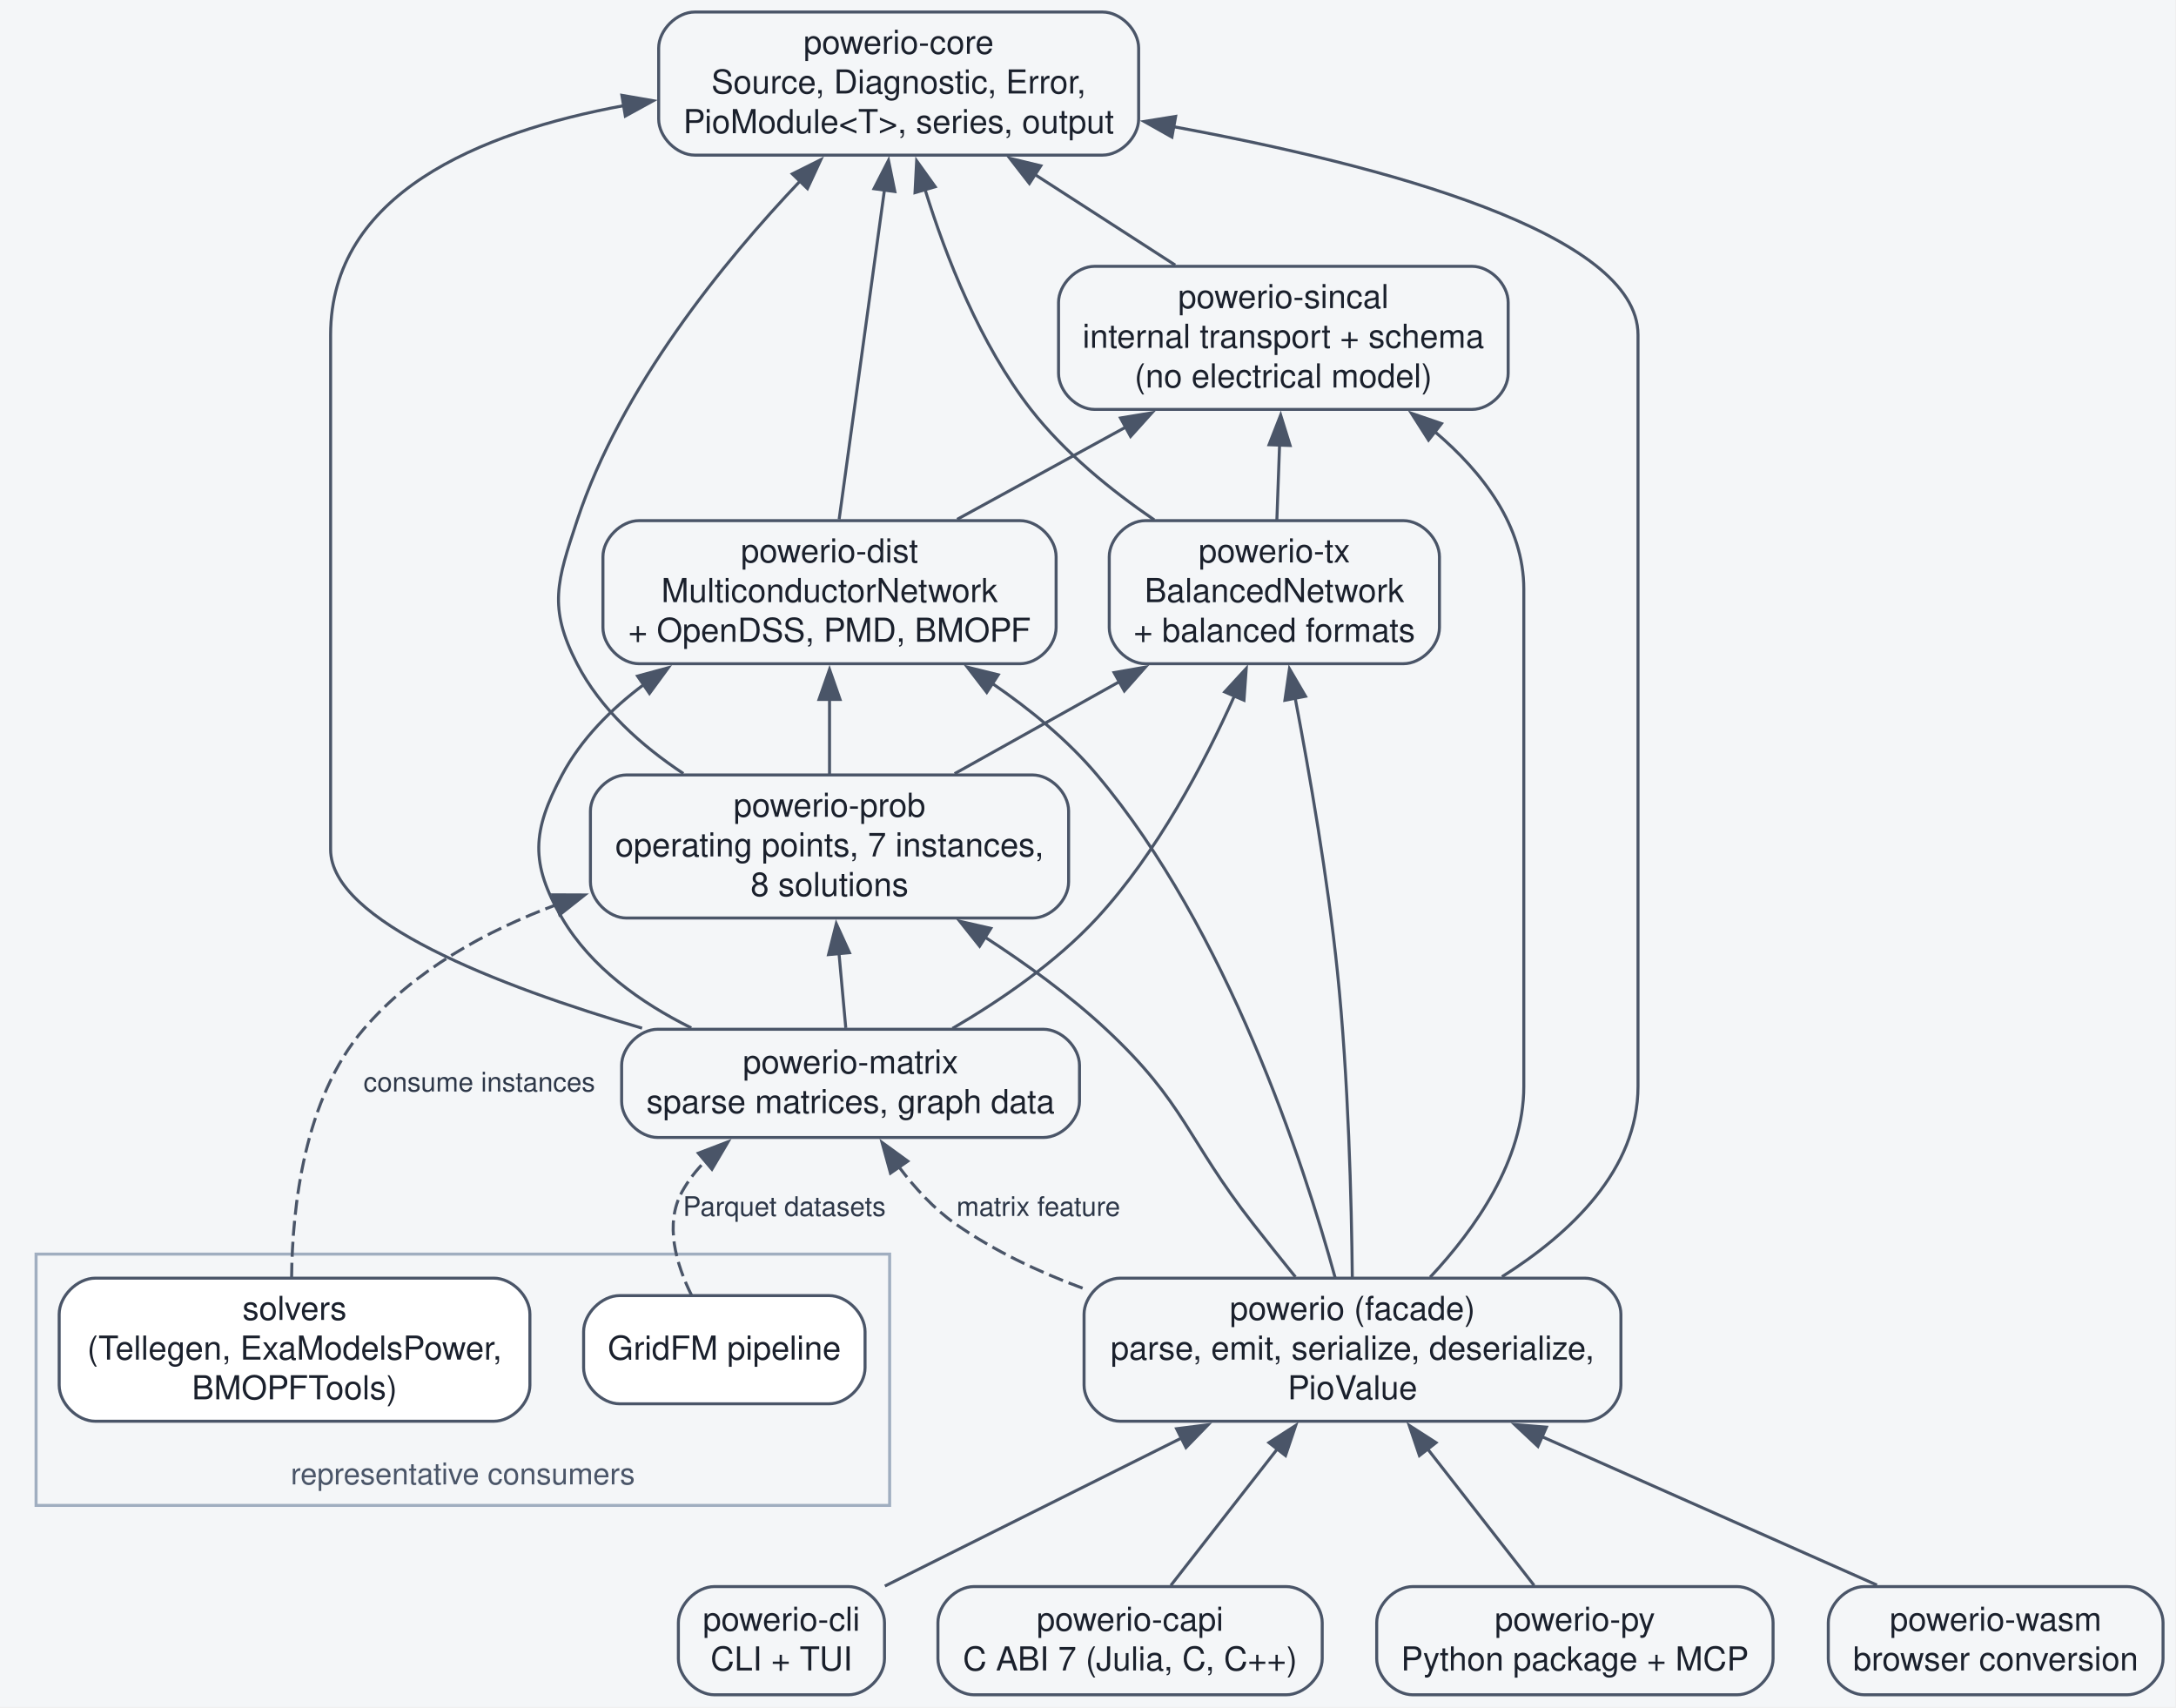
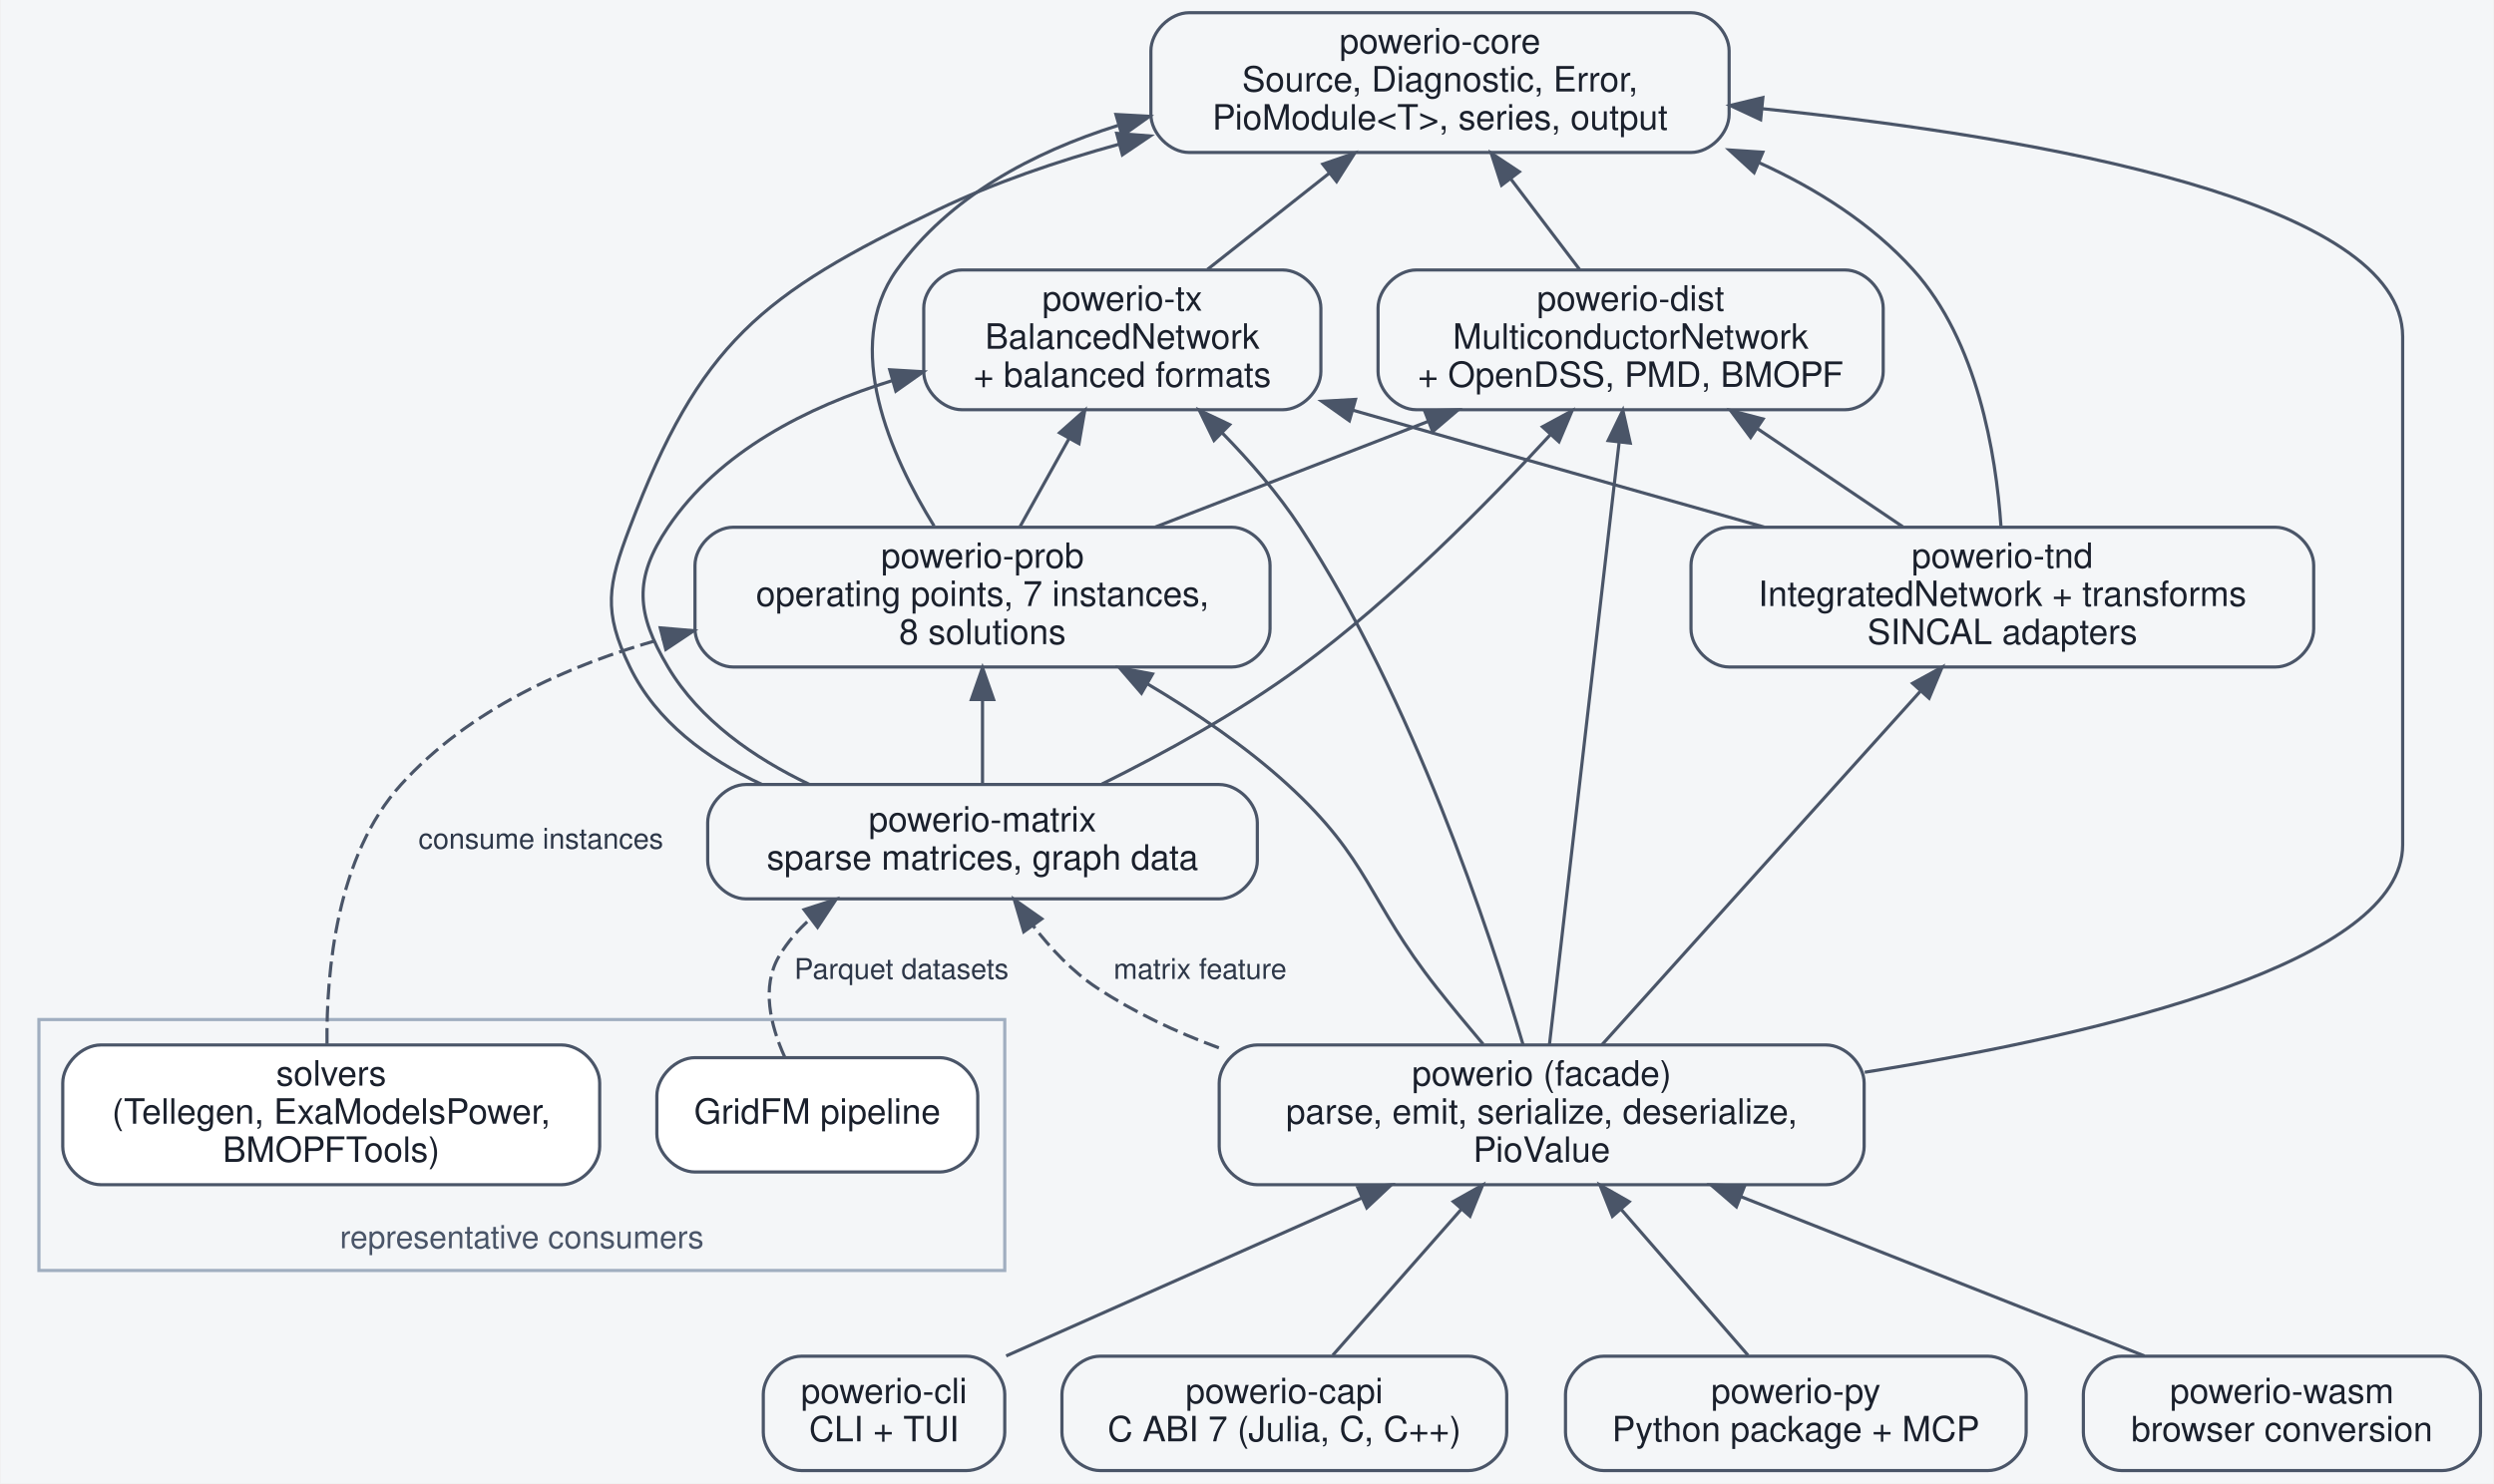
- <svg xmlns="http://www.w3.org/2000/svg" width="724pt" height="568pt" viewBox="0.00 0.00 724.00 568.00">
-   <g id="graph0" class="graph" transform="scale(1 1) rotate(0) translate(4 563.8)">
-     <polygon fill="#f4f6f8" stroke="none" points="-4,4 -4,-563.8 719.69,-563.8 719.69,4 -4,4" />
+ <svg xmlns="http://www.w3.org/2000/svg" width="785pt" height="467pt" viewBox="0.00 0.00 784.50 467.00">
+   <g id="graph0" class="graph" transform="scale(1 1) rotate(0) translate(4 463)">
+     <polygon fill="#f4f6f8" stroke="transparent" points="-4,4 -4,-463 780.5,-463 780.5,4 -4,4" />
    <g id="clust1" class="cluster">
-       <polygon fill="#f4f6f8" stroke="#a0aec0" points="8,-63 8,-146.6 292,-146.6 292,-63 8,-63" />
-       <text xml:space="preserve" text-anchor="middle" x="150" y="-70" font-family="Helvetica,sans-Serif" font-size="10.00" fill="#4a5568">representative consumers</text>
+       <polygon fill="#f4f6f8" stroke="#a0aec0" points="8,-63 8,-142 312,-142 312,-63 8,-63" />
+       <text text-anchor="middle" x="160" y="-70" font-family="Helvetica,sans-Serif" font-size="10.00" fill="#4a5568">representative consumers</text>
    </g>
    <g id="node1" class="node">
-       <path fill="#ffffff" stroke="#4a5568" d="M160.31,-138.6C160.31,-138.6 27.69,-138.6 27.69,-138.6 21.69,-138.6 15.69,-132.6 15.69,-126.6 15.69,-126.6 15.69,-103 15.69,-103 15.69,-97 21.69,-91 27.69,-91 27.69,-91 160.31,-91 160.31,-91 166.31,-91 172.31,-97 172.31,-103 172.31,-103 172.31,-126.6 172.31,-126.6 172.31,-132.6 166.31,-138.6 160.31,-138.6" />
-       <text xml:space="preserve" text-anchor="middle" x="94" y="-124.7" font-family="Helvetica,sans-Serif" font-size="11.00" fill="#1a202c">solvers</text>
-       <text xml:space="preserve" text-anchor="middle" x="94" y="-111.5" font-family="Helvetica,sans-Serif" font-size="11.00" fill="#1a202c">(Tellegen, ExaModelsPower,</text>
-       <text xml:space="preserve" text-anchor="middle" x="94" y="-98.3" font-family="Helvetica,sans-Serif" font-size="11.00" fill="#1a202c">BMOPFTools)</text>
+       <path fill="#ffffff" stroke="#4a5568" d="M172.5,-134C172.5,-134 27.5,-134 27.5,-134 21.5,-134 15.5,-128 15.5,-122 15.5,-122 15.5,-102 15.5,-102 15.5,-96 21.5,-90 27.5,-90 27.5,-90 172.5,-90 172.5,-90 178.5,-90 184.5,-96 184.5,-102 184.5,-102 184.5,-122 184.5,-122 184.5,-128 178.5,-134 172.5,-134" />
+       <text text-anchor="middle" x="100" y="-121.2" font-family="Helvetica,sans-Serif" font-size="11.00" fill="#1a202c">solvers</text>
+       <text text-anchor="middle" x="100" y="-109.2" font-family="Helvetica,sans-Serif" font-size="11.00" fill="#1a202c">(Tellegen, ExaModelsPower,</text>
+       <text text-anchor="middle" x="100" y="-97.2" font-family="Helvetica,sans-Serif" font-size="11.00" fill="#1a202c">BMOPFTools)</text>
    </g>
    <g id="node9" class="node">
-       <path fill="#f4f6f8" stroke="#4a5568" d="M339.55,-306C339.55,-306 204.45,-306 204.45,-306 198.45,-306 192.45,-300 192.45,-294 192.45,-294 192.45,-270.4 192.45,-270.4 192.45,-264.4 198.45,-258.4 204.45,-258.4 204.45,-258.4 339.55,-258.4 339.55,-258.4 345.55,-258.4 351.55,-264.4 351.55,-270.4 351.55,-270.4 351.55,-294 351.55,-294 351.55,-300 345.55,-306 339.55,-306" />
-       <text xml:space="preserve" text-anchor="middle" x="272" y="-292.1" font-family="Helvetica,sans-Serif" font-size="11.00" fill="#1a202c">powerio-prob</text>
-       <text xml:space="preserve" text-anchor="middle" x="272" y="-278.9" font-family="Helvetica,sans-Serif" font-size="11.00" fill="#1a202c">operating points, 7 instances,</text>
-       <text xml:space="preserve" text-anchor="middle" x="272" y="-265.7" font-family="Helvetica,sans-Serif" font-size="11.00" fill="#1a202c">8 solutions</text>
+       <path fill="#f4f6f8" stroke="#4a5568" d="M383.5,-297C383.5,-297 226.5,-297 226.5,-297 220.5,-297 214.5,-291 214.5,-285 214.5,-285 214.5,-265 214.5,-265 214.5,-259 220.5,-253 226.5,-253 226.5,-253 383.5,-253 383.5,-253 389.5,-253 395.5,-259 395.5,-265 395.5,-265 395.5,-285 395.5,-285 395.5,-291 389.5,-297 383.5,-297" />
+       <text text-anchor="middle" x="305" y="-284.2" font-family="Helvetica,sans-Serif" font-size="11.00" fill="#1a202c">powerio-prob</text>
+       <text text-anchor="middle" x="305" y="-272.2" font-family="Helvetica,sans-Serif" font-size="11.00" fill="#1a202c">operating points, 7 instances,</text>
+       <text text-anchor="middle" x="305" y="-260.2" font-family="Helvetica,sans-Serif" font-size="11.00" fill="#1a202c">8 solutions</text>
    </g>
    <g id="edge23" class="edge">
-       <path fill="none" stroke="#4a5568" stroke-dasharray="5,2" d="M93.02,-138.72C93.24,-162.16 97.19,-198.32 116.96,-221.4 133.64,-240.87 157.41,-254.02 181.35,-262.91" />
-       <polygon fill="#4a5568" stroke="#4a5568" points="179.94,-266.12 190.54,-266.08 182.23,-259.51 179.94,-266.12" />
-       <text xml:space="preserve" text-anchor="middle" x="155.48" y="-200.7" font-family="Helvetica,sans-Serif" font-size="9.00" fill="#2d3748">consume instances</text>
+       <path fill="none" stroke="#4a5568" stroke-dasharray="5,2" d="M98.68,-134.32C98.44,-157.33 101.72,-193.66 122,-216 143.33,-239.49 174.1,-253.53 204.34,-261.9" />
+       <polygon fill="#4a5568" stroke="#4a5568" points="203.57,-265.32 214.13,-264.42 205.32,-258.54 203.57,-265.32" />
+       <text text-anchor="middle" x="166" y="-195.8" font-family="Helvetica,sans-Serif" font-size="9.00" fill="#2d3748">consume instances</text>
    </g>
    <g id="node2" class="node">
-       <path fill="#ffffff" stroke="#4a5568" d="M271.82,-132.8C271.82,-132.8 202.18,-132.8 202.18,-132.8 196.18,-132.8 190.18,-126.8 190.18,-120.8 190.18,-120.8 190.18,-108.8 190.18,-108.8 190.18,-102.8 196.18,-96.8 202.18,-96.8 202.18,-96.8 271.82,-96.8 271.82,-96.8 277.82,-96.8 283.82,-102.8 283.82,-108.8 283.82,-108.8 283.82,-120.8 283.82,-120.8 283.82,-126.8 277.82,-132.8 271.82,-132.8" />
-       <text xml:space="preserve" text-anchor="middle" x="237" y="-111.5" font-family="Helvetica,sans-Serif" font-size="11.00" fill="#1a202c">GridFM pipeline</text>
+       <path fill="#ffffff" stroke="#4a5568" d="M291.5,-130C291.5,-130 214.5,-130 214.5,-130 208.5,-130 202.5,-124 202.5,-118 202.5,-118 202.5,-106 202.5,-106 202.5,-100 208.5,-94 214.5,-94 214.5,-94 291.5,-94 291.5,-94 297.5,-94 303.5,-100 303.5,-106 303.5,-106 303.5,-118 303.5,-118 303.5,-124 297.5,-130 291.5,-130" />
+       <text text-anchor="middle" x="253" y="-109.2" font-family="Helvetica,sans-Serif" font-size="11.00" fill="#1a202c">GridFM pipeline</text>
    </g>
    <g id="node8" class="node">
-       <path fill="#f4f6f8" stroke="#4a5568" d="M343.17,-221.4C343.17,-221.4 214.83,-221.4 214.83,-221.4 208.83,-221.4 202.83,-215.4 202.83,-209.4 202.83,-209.4 202.83,-197.4 202.83,-197.4 202.83,-191.4 208.83,-185.4 214.83,-185.4 214.83,-185.4 343.17,-185.4 343.17,-185.4 349.17,-185.4 355.17,-191.4 355.17,-197.4 355.17,-197.4 355.17,-209.4 355.17,-209.4 355.17,-215.4 349.17,-221.4 343.17,-221.4" />
-       <text xml:space="preserve" text-anchor="middle" x="279" y="-206.7" font-family="Helvetica,sans-Serif" font-size="11.00" fill="#1a202c">powerio-matrix</text>
-       <text xml:space="preserve" text-anchor="middle" x="279" y="-193.5" font-family="Helvetica,sans-Serif" font-size="11.00" fill="#1a202c">sparse matrices, graph data</text>
+       <path fill="#f4f6f8" stroke="#4a5568" d="M379.5,-216C379.5,-216 230.5,-216 230.5,-216 224.5,-216 218.5,-210 218.5,-204 218.5,-204 218.5,-192 218.5,-192 218.5,-186 224.5,-180 230.5,-180 230.5,-180 379.5,-180 379.5,-180 385.5,-180 391.5,-186 391.5,-192 391.5,-192 391.5,-204 391.5,-204 391.5,-210 385.5,-216 379.5,-216" />
+       <text text-anchor="middle" x="305" y="-201.2" font-family="Helvetica,sans-Serif" font-size="11.00" fill="#1a202c">powerio-matrix</text>
+       <text text-anchor="middle" x="305" y="-189.2" font-family="Helvetica,sans-Serif" font-size="11.00" fill="#1a202c">sparse matrices, graph data</text>
    </g>
    <g id="edge24" class="edge">
-       <path fill="none" stroke="#4a5568" stroke-dasharray="5,2" d="M226.12,-132.85C220.93,-143.3 217.01,-156.68 222.96,-167.4 225.02,-171.13 227.67,-174.52 230.69,-177.58" />
-       <polygon fill="#4a5568" stroke="#4a5568" points="228.35,-180.18 238.25,-183.96 232.87,-174.83 228.35,-180.18" />
-       <text xml:space="preserve" text-anchor="middle" x="256.98" y="-159.3" font-family="Helvetica,sans-Serif" font-size="9.00" fill="#2d3748">Parquet datasets</text>
+       <path fill="none" stroke="#4a5568" stroke-dasharray="5,2" d="M242.71,-130.27C238.28,-140.11 235.28,-152.36 241,-162 243.64,-166.45 247.06,-170.37 250.95,-173.81" />
+       <polygon fill="#4a5568" stroke="#4a5568" points="248.85,-176.61 258.93,-179.87 253.08,-171.04 248.85,-176.61" />
+       <text text-anchor="middle" x="279.5" y="-154.8" font-family="Helvetica,sans-Serif" font-size="9.00" fill="#2d3748">Parquet datasets</text>
    </g>
    <g id="node3" class="node">
-       <path fill="#f4f6f8" stroke="#4a5568" d="M278.29,-36C278.29,-36 233.71,-36 233.71,-36 227.71,-36 221.71,-30 221.71,-24 221.71,-24 221.71,-12 221.71,-12 221.71,-6 227.71,0 233.71,0 233.71,0 278.29,0 278.29,0 284.29,0 290.29,-6 290.29,-12 290.29,-12 290.29,-24 290.29,-24 290.29,-30 284.29,-36 278.29,-36" />
-       <text xml:space="preserve" text-anchor="middle" x="256" y="-21.3" font-family="Helvetica,sans-Serif" font-size="11.00" fill="#1a202c">powerio-cli</text>
-       <text xml:space="preserve" text-anchor="middle" x="256" y="-8.1" font-family="Helvetica,sans-Serif" font-size="11.00" fill="#1a202c">CLI + TUI</text>
+       <path fill="#f4f6f8" stroke="#4a5568" d="M300,-36C300,-36 248,-36 248,-36 242,-36 236,-30 236,-24 236,-24 236,-12 236,-12 236,-6 242,0 248,0 248,0 300,0 300,0 306,0 312,-6 312,-12 312,-12 312,-24 312,-24 312,-30 306,-36 300,-36" />
+       <text text-anchor="middle" x="274" y="-21.2" font-family="Helvetica,sans-Serif" font-size="11.00" fill="#1a202c">powerio-cli</text>
+       <text text-anchor="middle" x="274" y="-9.2" font-family="Helvetica,sans-Serif" font-size="11.00" fill="#1a202c">CLI + TUI</text>
    </g>
    <g id="node7" class="node">
-       <path fill="#f4f6f8" stroke="#4a5568" d="M523.31,-138.6C523.31,-138.6 368.69,-138.6 368.69,-138.6 362.69,-138.6 356.69,-132.6 356.69,-126.6 356.69,-126.6 356.69,-103 356.69,-103 356.69,-97 362.69,-91 368.69,-91 368.69,-91 523.31,-91 523.31,-91 529.31,-91 535.31,-97 535.31,-103 535.31,-103 535.31,-126.6 535.31,-126.6 535.31,-132.6 529.31,-138.6 523.31,-138.6" />
-       <text xml:space="preserve" text-anchor="middle" x="446" y="-124.7" font-family="Helvetica,sans-Serif" font-size="11.00" fill="#1a202c">powerio (facade)</text>
-       <text xml:space="preserve" text-anchor="middle" x="446" y="-111.5" font-family="Helvetica,sans-Serif" font-size="11.00" fill="#1a202c">parse, emit, serialize, deserialize,</text>
-       <text xml:space="preserve" text-anchor="middle" x="446" y="-98.3" font-family="Helvetica,sans-Serif" font-size="11.00" fill="#1a202c">PioValue</text>
+       <path fill="#f4f6f8" stroke="#4a5568" d="M570.5,-134C570.5,-134 391.5,-134 391.5,-134 385.5,-134 379.5,-128 379.5,-122 379.5,-122 379.5,-102 379.5,-102 379.5,-96 385.5,-90 391.5,-90 391.5,-90 570.5,-90 570.5,-90 576.5,-90 582.5,-96 582.5,-102 582.5,-102 582.5,-122 582.5,-122 582.5,-128 576.5,-134 570.5,-134" />
+       <text text-anchor="middle" x="481" y="-121.2" font-family="Helvetica,sans-Serif" font-size="11.00" fill="#1a202c">powerio (facade)</text>
+       <text text-anchor="middle" x="481" y="-109.2" font-family="Helvetica,sans-Serif" font-size="11.00" fill="#1a202c">parse, emit, serialize, deserialize,</text>
+       <text text-anchor="middle" x="481" y="-97.2" font-family="Helvetica,sans-Serif" font-size="11.00" fill="#1a202c">PioValue</text>
    </g>
    <g id="edge19" class="edge">
-       <path fill="none" stroke="#4a5568" d="M290.41,-36.17C317.91,-49.89 357.04,-69.41 389.17,-85.45" />
-       <polygon fill="#4a5568" stroke="#4a5568" points="387.47,-88.51 397.98,-89.84 390.6,-82.25 387.47,-88.51" />
+       <path fill="none" stroke="#4a5568" d="M312.45,-36.09C343.9,-50.07 388.82,-70.03 424.38,-85.83" />
+       <polygon fill="#4a5568" stroke="#4a5568" points="423.11,-89.1 433.67,-89.96 425.95,-82.71 423.11,-89.1" />
    </g>
    <g id="node4" class="node">
-       <path fill="#f4f6f8" stroke="#4a5568" d="M423.93,-36C423.93,-36 320.07,-36 320.07,-36 314.07,-36 308.07,-30 308.07,-24 308.07,-24 308.07,-12 308.07,-12 308.07,-6 314.07,0 320.07,0 320.07,0 423.93,0 423.93,0 429.93,0 435.93,-6 435.93,-12 435.93,-12 435.93,-24 435.93,-24 435.93,-30 429.93,-36 423.93,-36" />
-       <text xml:space="preserve" text-anchor="middle" x="372" y="-21.3" font-family="Helvetica,sans-Serif" font-size="11.00" fill="#1a202c">powerio-capi</text>
-       <text xml:space="preserve" text-anchor="middle" x="372" y="-8.1" font-family="Helvetica,sans-Serif" font-size="11.00" fill="#1a202c">C ABI 7 (Julia, C, C++)</text>
+       <path fill="#f4f6f8" stroke="#4a5568" d="M458,-36C458,-36 342,-36 342,-36 336,-36 330,-30 330,-24 330,-24 330,-12 330,-12 330,-6 336,0 342,0 342,0 458,0 458,0 464,0 470,-6 470,-12 470,-12 470,-24 470,-24 470,-30 464,-36 458,-36" />
+       <text text-anchor="middle" x="400" y="-21.2" font-family="Helvetica,sans-Serif" font-size="11.00" fill="#1a202c">powerio-capi</text>
+       <text text-anchor="middle" x="400" y="-9.2" font-family="Helvetica,sans-Serif" font-size="11.00" fill="#1a202c">C ABI 7 (Julia, C, C++)</text>
    </g>
    <g id="edge20" class="edge">
-       <path fill="none" stroke="#4a5568" d="M385.57,-36.39C395.46,-49.05 409.13,-66.56 420.96,-81.73" />
-       <polygon fill="#4a5568" stroke="#4a5568" points="418.2,-83.88 427.12,-89.61 423.72,-79.57 418.2,-83.88" />
+       <path fill="none" stroke="#4a5568" d="M415.24,-36.3C426.63,-49.25 442.47,-67.24 455.75,-82.32" />
+       <polygon fill="#4a5568" stroke="#4a5568" points="453.19,-84.7 462.42,-89.9 458.44,-80.08 453.19,-84.7" />
    </g>
    <g id="node5" class="node">
-       <path fill="#f4f6f8" stroke="#4a5568" d="M573.94,-36C573.94,-36 466.06,-36 466.06,-36 460.06,-36 454.06,-30 454.06,-24 454.06,-24 454.06,-12 454.06,-12 454.06,-6 460.06,0 466.06,0 466.06,0 573.94,0 573.94,0 579.94,0 585.94,-6 585.94,-12 585.94,-12 585.94,-24 585.94,-24 585.94,-30 579.94,-36 573.94,-36" />
-       <text xml:space="preserve" text-anchor="middle" x="520" y="-21.3" font-family="Helvetica,sans-Serif" font-size="11.00" fill="#1a202c">powerio-py</text>
-       <text xml:space="preserve" text-anchor="middle" x="520" y="-8.1" font-family="Helvetica,sans-Serif" font-size="11.00" fill="#1a202c">Python package + MCP</text>
+       <path fill="#f4f6f8" stroke="#4a5568" d="M621.5,-36C621.5,-36 500.5,-36 500.5,-36 494.5,-36 488.5,-30 488.5,-24 488.5,-24 488.5,-12 488.5,-12 488.5,-6 494.5,0 500.5,0 500.5,0 621.5,0 621.5,0 627.5,0 633.5,-6 633.5,-12 633.5,-12 633.5,-24 633.5,-24 633.5,-30 627.5,-36 621.5,-36" />
+       <text text-anchor="middle" x="561" y="-21.2" font-family="Helvetica,sans-Serif" font-size="11.00" fill="#1a202c">powerio-py</text>
+       <text text-anchor="middle" x="561" y="-9.2" font-family="Helvetica,sans-Serif" font-size="11.00" fill="#1a202c">Python package + MCP</text>
    </g>
    <g id="edge21" class="edge">
-       <path fill="none" stroke="#4a5568" d="M506.43,-36.39C496.54,-49.05 482.87,-66.56 471.04,-81.73" />
-       <polygon fill="#4a5568" stroke="#4a5568" points="468.28,-79.57 464.88,-89.61 473.8,-83.88 468.28,-79.57" />
+       <path fill="none" stroke="#4a5568" d="M545.95,-36.3C534.7,-49.25 519.06,-67.24 505.94,-82.32" />
+       <polygon fill="#4a5568" stroke="#4a5568" points="503.27,-80.05 499.35,-89.9 508.55,-84.65 503.27,-80.05" />
    </g>
    <g id="node6" class="node">
-       <path fill="#f4f6f8" stroke="#4a5568" d="M703.69,-36C703.69,-36 616.31,-36 616.31,-36 610.31,-36 604.31,-30 604.31,-24 604.31,-24 604.31,-12 604.31,-12 604.31,-6 610.31,0 616.31,0 616.31,0 703.69,0 703.69,0 709.69,0 715.69,-6 715.69,-12 715.69,-12 715.69,-24 715.69,-24 715.69,-30 709.69,-36 703.69,-36" />
-       <text xml:space="preserve" text-anchor="middle" x="660" y="-21.3" font-family="Helvetica,sans-Serif" font-size="11.00" fill="#1a202c">powerio-wasm</text>
-       <text xml:space="preserve" text-anchor="middle" x="660" y="-8.1" font-family="Helvetica,sans-Serif" font-size="11.00" fill="#1a202c">browser conversion</text>
+       <path fill="#f4f6f8" stroke="#4a5568" d="M764.5,-36C764.5,-36 663.5,-36 663.5,-36 657.5,-36 651.5,-30 651.5,-24 651.5,-24 651.5,-12 651.5,-12 651.5,-6 657.5,0 663.5,0 663.5,0 764.5,0 764.5,0 770.5,0 776.5,-6 776.5,-12 776.5,-12 776.5,-24 776.5,-24 776.5,-30 770.5,-36 764.5,-36" />
+       <text text-anchor="middle" x="714" y="-21.2" font-family="Helvetica,sans-Serif" font-size="11.00" fill="#1a202c">powerio-wasm</text>
+       <text text-anchor="middle" x="714" y="-9.2" font-family="Helvetica,sans-Serif" font-size="11.00" fill="#1a202c">browser conversion</text>
    </g>
    <g id="edge22" class="edge">
-       <path fill="none" stroke="#4a5568" d="M620.5,-36.5C589.28,-50.33 545.11,-69.9 509.02,-85.88" />
-       <polygon fill="#4a5568" stroke="#4a5568" points="507.7,-82.64 499.97,-89.89 510.53,-89.04 507.7,-82.64" />
+       <path fill="none" stroke="#4a5568" d="M670.72,-36.09C635.02,-50.18 583.9,-70.37 543.71,-86.24" />
+       <polygon fill="#4a5568" stroke="#4a5568" points="542.29,-83.04 534.27,-89.96 544.86,-89.55 542.29,-83.04" />
    </g>
    <g id="edge18" class="edge">
-       <path fill="none" stroke="#4a5568" stroke-dasharray="5,2" d="M356.2,-135.27C341.35,-140.76 326.67,-147.75 313.98,-156.6 306.76,-161.64 300.37,-168.62 295.09,-175.62" />
-       <polygon fill="#4a5568" stroke="#4a5568" points="292.28,-173.53 289.47,-183.75 298.04,-177.52 292.28,-173.53" />
-       <text xml:space="preserve" text-anchor="middle" x="341.49" y="-159.3" font-family="Helvetica,sans-Serif" font-size="9.00" fill="#2d3748">matrix feature</text>
+       <path fill="none" stroke="#4a5568" stroke-dasharray="5,2" d="M379.39,-133.09C365.88,-138.08 352.68,-144.28 341,-152 333.32,-157.07 326.51,-164.31 320.94,-171.51" />
+       <polygon fill="#4a5568" stroke="#4a5568" points="317.98,-169.63 314.99,-179.79 323.66,-173.71 317.98,-169.63" />
+       <text text-anchor="middle" x="373.5" y="-154.8" font-family="Helvetica,sans-Serif" font-size="9.00" fill="#2d3748">matrix feature</text>
    </g>
    <g id="edge17" class="edge">
-       <path fill="none" stroke="#4a5568" d="M427.02,-139C422.4,-144.72 417.49,-150.86 413,-156.6 390.75,-185.04 390.42,-196.79 364,-221.4 351.88,-232.69 337.38,-243.2 323.52,-252.17" />
-       <polygon fill="#4a5568" stroke="#4a5568" points="321.94,-249.03 315.34,-257.32 325.67,-254.96 321.94,-249.03" />
+       <path fill="none" stroke="#4a5568" d="M462.58,-134.24C457.75,-139.94 452.61,-146.15 448,-152 426.14,-179.71 427.05,-192.19 401,-216 387.9,-227.97 371.97,-238.77 356.87,-247.71" />
+       <polygon fill="#4a5568" stroke="#4a5568" points="355.03,-244.73 348.11,-252.75 358.52,-250.8 355.03,-244.73" />
    </g>
    <g id="node10" class="node">
-       <path fill="#f4f6f8" stroke="#4a5568" d="M462.93,-390.6C462.93,-390.6 377.07,-390.6 377.07,-390.6 371.07,-390.6 365.07,-384.6 365.07,-378.6 365.07,-378.6 365.07,-355 365.07,-355 365.07,-349 371.07,-343 377.07,-343 377.07,-343 462.93,-343 462.93,-343 468.93,-343 474.93,-349 474.93,-355 474.93,-355 474.93,-378.6 474.93,-378.6 474.93,-384.6 468.93,-390.6 462.93,-390.6" />
-       <text xml:space="preserve" text-anchor="middle" x="420" y="-376.7" font-family="Helvetica,sans-Serif" font-size="11.00" fill="#1a202c">powerio-tx</text>
-       <text xml:space="preserve" text-anchor="middle" x="420" y="-363.5" font-family="Helvetica,sans-Serif" font-size="11.00" fill="#1a202c">BalancedNetwork</text>
-       <text xml:space="preserve" text-anchor="middle" x="420" y="-350.3" font-family="Helvetica,sans-Serif" font-size="11.00" fill="#1a202c">+ balanced formats</text>
+       <path fill="#f4f6f8" stroke="#4a5568" d="M399.5,-378C399.5,-378 298.5,-378 298.5,-378 292.5,-378 286.5,-372 286.5,-366 286.5,-366 286.5,-346 286.5,-346 286.5,-340 292.5,-334 298.5,-334 298.5,-334 399.5,-334 399.5,-334 405.5,-334 411.5,-340 411.5,-346 411.5,-346 411.5,-366 411.5,-366 411.5,-372 405.5,-378 399.5,-378" />
+       <text text-anchor="middle" x="349" y="-365.2" font-family="Helvetica,sans-Serif" font-size="11.00" fill="#1a202c">powerio-tx</text>
+       <text text-anchor="middle" x="349" y="-353.2" font-family="Helvetica,sans-Serif" font-size="11.00" fill="#1a202c">BalancedNetwork</text>
+       <text text-anchor="middle" x="349" y="-341.2" font-family="Helvetica,sans-Serif" font-size="11.00" fill="#1a202c">+ balanced formats</text>
    </g>
    <g id="edge15" class="edge">
-       <path fill="none" stroke="#4a5568" d="M445.94,-138.83C445.68,-163.88 444.65,-205.08 441,-240.4 437.79,-271.49 431.7,-306.54 426.91,-331.67" />
-       <polygon fill="#4a5568" stroke="#4a5568" points="423.51,-330.84 425.03,-341.32 430.38,-332.17 423.51,-330.84" />
+       <path fill="none" stroke="#4a5568" d="M475.13,-134.11C464.64,-169.67 440.41,-242.93 405,-297 398.11,-307.52 389.16,-317.8 380.44,-326.71" />
+       <polygon fill="#4a5568" stroke="#4a5568" points="377.87,-324.33 373.23,-333.85 382.8,-329.31 377.87,-324.33" />
    </g>
    <g id="node11" class="node">
-       <path fill="#f4f6f8" stroke="#4a5568" d="M335.39,-390.6C335.39,-390.6 208.61,-390.6 208.61,-390.6 202.61,-390.6 196.61,-384.6 196.61,-378.6 196.61,-378.6 196.61,-355 196.61,-355 196.61,-349 202.61,-343 208.61,-343 208.61,-343 335.39,-343 335.39,-343 341.39,-343 347.39,-349 347.39,-355 347.39,-355 347.39,-378.6 347.39,-378.6 347.39,-384.6 341.39,-390.6 335.39,-390.6" />
-       <text xml:space="preserve" text-anchor="middle" x="272" y="-376.7" font-family="Helvetica,sans-Serif" font-size="11.00" fill="#1a202c">powerio-dist</text>
-       <text xml:space="preserve" text-anchor="middle" x="272" y="-363.5" font-family="Helvetica,sans-Serif" font-size="11.00" fill="#1a202c">MulticonductorNetwork</text>
-       <text xml:space="preserve" text-anchor="middle" x="272" y="-350.3" font-family="Helvetica,sans-Serif" font-size="11.00" fill="#1a202c">+ OpenDSS, PMD, BMOPF</text>
+       <path fill="#f4f6f8" stroke="#4a5568" d="M576.5,-378C576.5,-378 441.5,-378 441.5,-378 435.5,-378 429.5,-372 429.5,-366 429.5,-366 429.5,-346 429.5,-346 429.5,-340 435.5,-334 441.5,-334 441.5,-334 576.5,-334 576.5,-334 582.5,-334 588.5,-340 588.5,-346 588.5,-346 588.5,-366 588.5,-366 588.5,-372 582.5,-378 576.5,-378" />
+       <text text-anchor="middle" x="509" y="-365.2" font-family="Helvetica,sans-Serif" font-size="11.00" fill="#1a202c">powerio-dist</text>
+       <text text-anchor="middle" x="509" y="-353.2" font-family="Helvetica,sans-Serif" font-size="11.00" fill="#1a202c">MulticonductorNetwork</text>
+       <text text-anchor="middle" x="509" y="-341.2" font-family="Helvetica,sans-Serif" font-size="11.00" fill="#1a202c">+ OpenDSS, PMD, BMOPF</text>
    </g>
    <g id="edge16" class="edge">
-       <path fill="none" stroke="#4a5568" d="M440.21,-138.83C429.7,-177.04 404.44,-254.4 361,-306 351.26,-317.58 338.73,-327.83 326.16,-336.43" />
-       <polygon fill="#4a5568" stroke="#4a5568" points="324.32,-333.46 317.86,-341.86 328.15,-339.32 324.32,-333.46" />
+       <path fill="none" stroke="#4a5568" d="M483.44,-134.05C488.37,-176.69 499.56,-273.45 505.36,-323.58" />
+       <polygon fill="#4a5568" stroke="#4a5568" points="501.92,-324.29 506.55,-333.82 508.88,-323.49 501.92,-324.29" />
    </g>
    <g id="node12" class="node">
-       <path fill="#f4f6f8" stroke="#4a5568" d="M362.85,-559.8C362.85,-559.8 227.15,-559.8 227.15,-559.8 221.15,-559.8 215.15,-553.8 215.15,-547.8 215.15,-547.8 215.15,-524.2 215.15,-524.2 215.15,-518.2 221.15,-512.2 227.15,-512.2 227.15,-512.2 362.85,-512.2 362.85,-512.2 368.85,-512.2 374.85,-518.2 374.85,-524.2 374.85,-524.2 374.85,-547.8 374.85,-547.8 374.85,-553.8 368.85,-559.8 362.85,-559.8" />
-       <text xml:space="preserve" text-anchor="middle" x="295" y="-545.9" font-family="Helvetica,sans-Serif" font-size="11.00" fill="#1a202c">powerio-core</text>
-       <text xml:space="preserve" text-anchor="middle" x="295" y="-532.7" font-family="Helvetica,sans-Serif" font-size="11.00" fill="#1a202c">Source, Diagnostic, Error,</text>
-       <text xml:space="preserve" text-anchor="middle" x="295" y="-519.5" font-family="Helvetica,sans-Serif" font-size="11.00" fill="#1a202c">PioModule&lt;T&gt;, series, output</text>
+       <path fill="#f4f6f8" stroke="#4a5568" d="M528,-459C528,-459 370,-459 370,-459 364,-459 358,-453 358,-447 358,-447 358,-427 358,-427 358,-421 364,-415 370,-415 370,-415 528,-415 528,-415 534,-415 540,-421 540,-427 540,-427 540,-447 540,-447 540,-453 534,-459 528,-459" />
+       <text text-anchor="middle" x="449" y="-446.2" font-family="Helvetica,sans-Serif" font-size="11.00" fill="#1a202c">powerio-core</text>
+       <text text-anchor="middle" x="449" y="-434.2" font-family="Helvetica,sans-Serif" font-size="11.00" fill="#1a202c">Source, Diagnostic, Error,</text>
+       <text text-anchor="middle" x="449" y="-422.2" font-family="Helvetica,sans-Serif" font-size="11.00" fill="#1a202c">PioModule&lt;T&gt;, series, output</text>
    </g>
    <g id="edge13" class="edge">
-       <path fill="none" stroke="#4a5568" d="M495.73,-139.06C518.71,-153.54 541,-174.73 541,-202.4 541,-202.4 541,-202.4 541,-452.4 541,-486.24 456.3,-508.8 386.3,-521.68" />
-       <polygon fill="#4a5568" stroke="#4a5568" points="385.93,-518.19 376.7,-523.39 387.16,-525.08 385.93,-518.19" />
+       <path fill="none" stroke="#4a5568" d="M582.68,-125.4C659.58,-137.72 752,-160.18 752,-197 752,-197 752,-197 752,-357 752,-399.6 638.46,-419.65 550.38,-428.79" />
+       <polygon fill="#4a5568" stroke="#4a5568" points="549.92,-425.32 540.32,-429.8 550.62,-432.28 549.92,-425.32" />
    </g>
    <g id="node13" class="node">
-       <path fill="#f4f6f8" stroke="#4a5568" d="M485.8,-475.2C485.8,-475.2 360.2,-475.2 360.2,-475.2 354.2,-475.2 348.2,-469.2 348.2,-463.2 348.2,-463.2 348.2,-439.6 348.2,-439.6 348.2,-433.6 354.2,-427.6 360.2,-427.6 360.2,-427.6 485.8,-427.6 485.8,-427.6 491.8,-427.6 497.8,-433.6 497.8,-439.6 497.8,-439.6 497.8,-463.2 497.8,-463.2 497.8,-469.2 491.8,-475.2 485.8,-475.2" />
-       <text xml:space="preserve" text-anchor="middle" x="423" y="-461.3" font-family="Helvetica,sans-Serif" font-size="11.00" fill="#1a202c">powerio-sincal</text>
-       <text xml:space="preserve" text-anchor="middle" x="423" y="-448.1" font-family="Helvetica,sans-Serif" font-size="11.00" fill="#1a202c">internal transport + schema</text>
-       <text xml:space="preserve" text-anchor="middle" x="423" y="-434.9" font-family="Helvetica,sans-Serif" font-size="11.00" fill="#1a202c">(no electrical model)</text>
+       <path fill="#f4f6f8" stroke="#4a5568" d="M712,-297C712,-297 540,-297 540,-297 534,-297 528,-291 528,-285 528,-285 528,-265 528,-265 528,-259 534,-253 540,-253 540,-253 712,-253 712,-253 718,-253 724,-259 724,-265 724,-265 724,-285 724,-285 724,-291 718,-297 712,-297" />
+       <text text-anchor="middle" x="626" y="-284.2" font-family="Helvetica,sans-Serif" font-size="11.00" fill="#1a202c">powerio-tnd</text>
+       <text text-anchor="middle" x="626" y="-272.2" font-family="Helvetica,sans-Serif" font-size="11.00" fill="#1a202c">IntegratedNetwork + transforms</text>
+       <text text-anchor="middle" x="626" y="-260.2" font-family="Helvetica,sans-Serif" font-size="11.00" fill="#1a202c">SINCAL adapters</text>
    </g>
    <g id="edge14" class="edge">
-       <path fill="none" stroke="#4a5568" d="M471.83,-138.91C486.91,-155.01 503,-177.92 503,-202.4 503,-202.4 503,-202.4 503,-367.8 503,-388.86 489.42,-406.58 473.45,-420.15" />
-       <polygon fill="#4a5568" stroke="#4a5568" points="471.3,-417.39 465.6,-426.32 475.62,-422.89 471.3,-417.39" />
+       <path fill="none" stroke="#4a5568" d="M499.96,-134.05C525.57,-162.49 571.34,-213.31 600.11,-245.26" />
+       <polygon fill="#4a5568" stroke="#4a5568" points="597.75,-247.86 607.04,-252.95 602.95,-243.17 597.75,-247.86" />
    </g>
    <g id="edge12" class="edge">
-       <path fill="none" stroke="#4a5568" d="M277.41,-221.83C276.74,-229.19 275.93,-238.04 275.15,-246.63" />
-       <polygon fill="#4a5568" stroke="#4a5568" points="271.67,-246.23 274.25,-256.51 278.64,-246.87 271.67,-246.23" />
+       <path fill="none" stroke="#4a5568" d="M305,-216.02C305,-223.85 305,-233.39 305,-242.46" />
+       <polygon fill="#4a5568" stroke="#4a5568" points="301.5,-242.76 305,-252.76 308.5,-242.76 301.5,-242.76" />
    </g>
    <g id="edge10" class="edge">
-       <path fill="none" stroke="#4a5568" d="M312.9,-221.67C328.87,-230.99 347.36,-243.62 361,-258.4 380.96,-280.03 396.58,-309.65 406.72,-332.31" />
-       <polygon fill="#4a5568" stroke="#4a5568" points="403.48,-333.62 410.65,-341.42 409.9,-330.85 403.48,-333.62" />
+       <path fill="none" stroke="#4a5568" d="M250.39,-216.09C233.11,-224.36 215.94,-236.25 206,-253 196.02,-269.82 195.08,-280.78 206,-297 222.06,-320.85 249.79,-334.89 276.58,-343.16" />
+       <polygon fill="#4a5568" stroke="#4a5568" points="275.8,-346.58 286.38,-345.96 277.72,-339.85 275.8,-346.58" />
    </g>
    <g id="edge11" class="edge">
-       <path fill="none" stroke="#4a5568" d="M226,-221.85C209.25,-230.16 192.61,-241.98 183,-258.4 172.32,-276.66 173.05,-287.33 183,-306 189.36,-317.94 199.28,-327.91 210.22,-336.08" />
-       <polygon fill="#4a5568" stroke="#4a5568" points="208.13,-338.89 218.36,-341.67 212.09,-333.12 208.13,-338.89" />
+       <path fill="none" stroke="#4a5568" d="M342.59,-216.15C362.01,-225.78 385.63,-238.71 405,-253 434.37,-274.66 463.67,-304.3 483.65,-326.05" />
+       <polygon fill="#4a5568" stroke="#4a5568" points="481.26,-328.63 490.57,-333.68 486.44,-323.92 481.26,-328.63" />
    </g>
    <g id="edge9" class="edge">
-       <path fill="none" stroke="#4a5568" d="M209.63,-221.76C161.5,-235.9 106,-257.38 106,-281.2 106,-281.2 106,-281.2 106,-452.4 106,-499.24 155.35,-519.78 203.61,-528.67" />
-       <polygon fill="#4a5568" stroke="#4a5568" points="202.91,-532.1 213.35,-530.29 204.06,-525.19 202.91,-532.1" />
+       <path fill="none" stroke="#4a5568" d="M235.52,-216.04C218.25,-224.07 202.31,-235.83 194,-253 185.48,-270.6 187.05,-278.72 194,-297 216,-354.88 235.14,-370.29 291,-397 308.77,-405.5 328.58,-412.26 348,-417.6" />
+       <polygon fill="#4a5568" stroke="#4a5568" points="347.24,-421.02 357.8,-420.19 349.03,-414.25 347.24,-421.02" />
    </g>
    <g id="edge7" class="edge">
-       <path fill="none" stroke="#4a5568" d="M313.62,-306.43C330.64,-315.93 350.5,-327.01 368.43,-337.02" />
-       <polygon fill="#4a5568" stroke="#4a5568" points="366.68,-340.05 377.11,-341.87 370.09,-333.94 366.68,-340.05" />
+       <path fill="none" stroke="#4a5568" d="M316.79,-297.17C321.53,-305.67 327.07,-315.63 332.21,-324.86" />
+       <polygon fill="#4a5568" stroke="#4a5568" points="329.25,-326.74 337.18,-333.77 335.37,-323.33 329.25,-326.74" />
    </g>
    <g id="edge8" class="edge">
-       <path fill="none" stroke="#4a5568" d="M272,-306.21C272,-313.93 272,-322.72 272,-331.14" />
-       <polygon fill="#4a5568" stroke="#4a5568" points="268.5,-331.11 272,-341.11 275.5,-331.11 268.5,-331.11" />
+       <path fill="none" stroke="#4a5568" d="M359.4,-297.07C385.8,-307.29 417.67,-319.63 445.21,-330.3" />
+       <polygon fill="#4a5568" stroke="#4a5568" points="444.16,-333.64 454.75,-333.99 446.69,-327.12 444.16,-333.64" />
    </g>
    <g id="edge6" class="edge">
-       <path fill="none" stroke="#4a5568" d="M223.37,-306.47C209.37,-315.75 195.79,-327.88 188,-343 178.3,-361.8 181.37,-370.51 188,-390.6 202.63,-434.9 236.67,-476.72 262.46,-503.84" />
-       <polygon fill="#4a5568" stroke="#4a5568" points="259.63,-505.95 269.11,-510.68 264.65,-501.07 259.63,-505.95" />
+       <path fill="none" stroke="#4a5568" d="M289.76,-297.4C276.12,-319.44 260.71,-353.88 278,-378 294.51,-401.03 320.68,-415.03 347.63,-423.5" />
+       <polygon fill="#4a5568" stroke="#4a5568" points="347,-426.96 357.58,-426.38 348.95,-420.24 347,-426.96" />
    </g>
    <g id="edge1" class="edge">
-       <path fill="none" stroke="#4a5568" d="M380.06,-390.84C365.64,-400.7 350.17,-413.26 339,-427.6 322.13,-449.26 310.75,-478.28 303.8,-500.7" />
-       <polygon fill="#4a5568" stroke="#4a5568" points="300.44,-499.71 300.99,-510.3 307.16,-501.68 300.44,-499.71" />
+       <path fill="none" stroke="#4a5568" d="M375.8,-378.17C387.57,-387.47 401.54,-398.51 414.11,-408.44" />
+       <polygon fill="#4a5568" stroke="#4a5568" points="412.11,-411.32 422.13,-414.77 416.45,-405.83 412.11,-411.32" />
+     </g>
+     <g id="edge4" class="edge">
+       <path fill="none" stroke="#4a5568" d="M492.92,-378.17C486.26,-386.94 478.43,-397.25 471.24,-406.72" />
+       <polygon fill="#4a5568" stroke="#4a5568" points="468.38,-404.69 465.12,-414.77 473.96,-408.92 468.38,-404.69" />
    </g>
    <g id="edge2" class="edge">
-       <path fill="none" stroke="#4a5568" d="M420.84,-390.81C421.12,-398.53 421.44,-407.32 421.74,-415.74" />
-       <polygon fill="#4a5568" stroke="#4a5568" points="418.24,-415.85 422.1,-425.72 425.24,-415.6 418.24,-415.85" />
-     </g>
-     <g id="edge4" class="edge">
-       <path fill="none" stroke="#4a5568" d="M275.2,-391.05C279.11,-419.5 285.77,-467.92 290.28,-500.66" />
-       <polygon fill="#4a5568" stroke="#4a5568" points="286.79,-501.02 291.62,-510.45 293.73,-500.07 286.79,-501.02" />
+       <path fill="none" stroke="#4a5568" d="M550.99,-297.07C514.59,-307.33 470,-319.95 421.56,-333.85" />
+       <polygon fill="#4a5568" stroke="#4a5568" points="420.47,-330.52 411.82,-336.65 422.4,-337.25 420.47,-330.52" />
    </g>
    <g id="edge3" class="edge">
-       <path fill="none" stroke="#4a5568" d="M314.46,-391.03C331.91,-400.57 352.28,-411.72 370.64,-421.76" />
-       <polygon fill="#4a5568" stroke="#4a5568" points="368.81,-424.75 379.27,-426.48 372.17,-418.61 368.81,-424.75" />
+       <path fill="none" stroke="#4a5568" d="M594.65,-297.17C580.61,-306.65 563.9,-317.93 548.98,-328" />
+       <polygon fill="#4a5568" stroke="#4a5568" points="546.77,-325.27 540.44,-333.77 550.69,-331.08 546.77,-325.27" />
    </g>
    <g id="edge5" class="edge">
-       <path fill="none" stroke="#4a5568" d="M387,-475.63C372.43,-485.03 355.44,-496 340.06,-505.92" />
-       <polygon fill="#4a5568" stroke="#4a5568" points="338.5,-502.76 332,-511.13 342.3,-508.64 338.5,-502.76" />
+       <path fill="none" stroke="#4a5568" d="M625.56,-297.39C623.99,-320.06 618.17,-355.63 598,-378 584.86,-392.57 567.62,-403.52 549.54,-411.73" />
+       <polygon fill="#4a5568" stroke="#4a5568" points="547.86,-408.64 540.03,-415.78 550.6,-415.08 547.86,-408.64" />
    </g>
  </g>
</svg>
